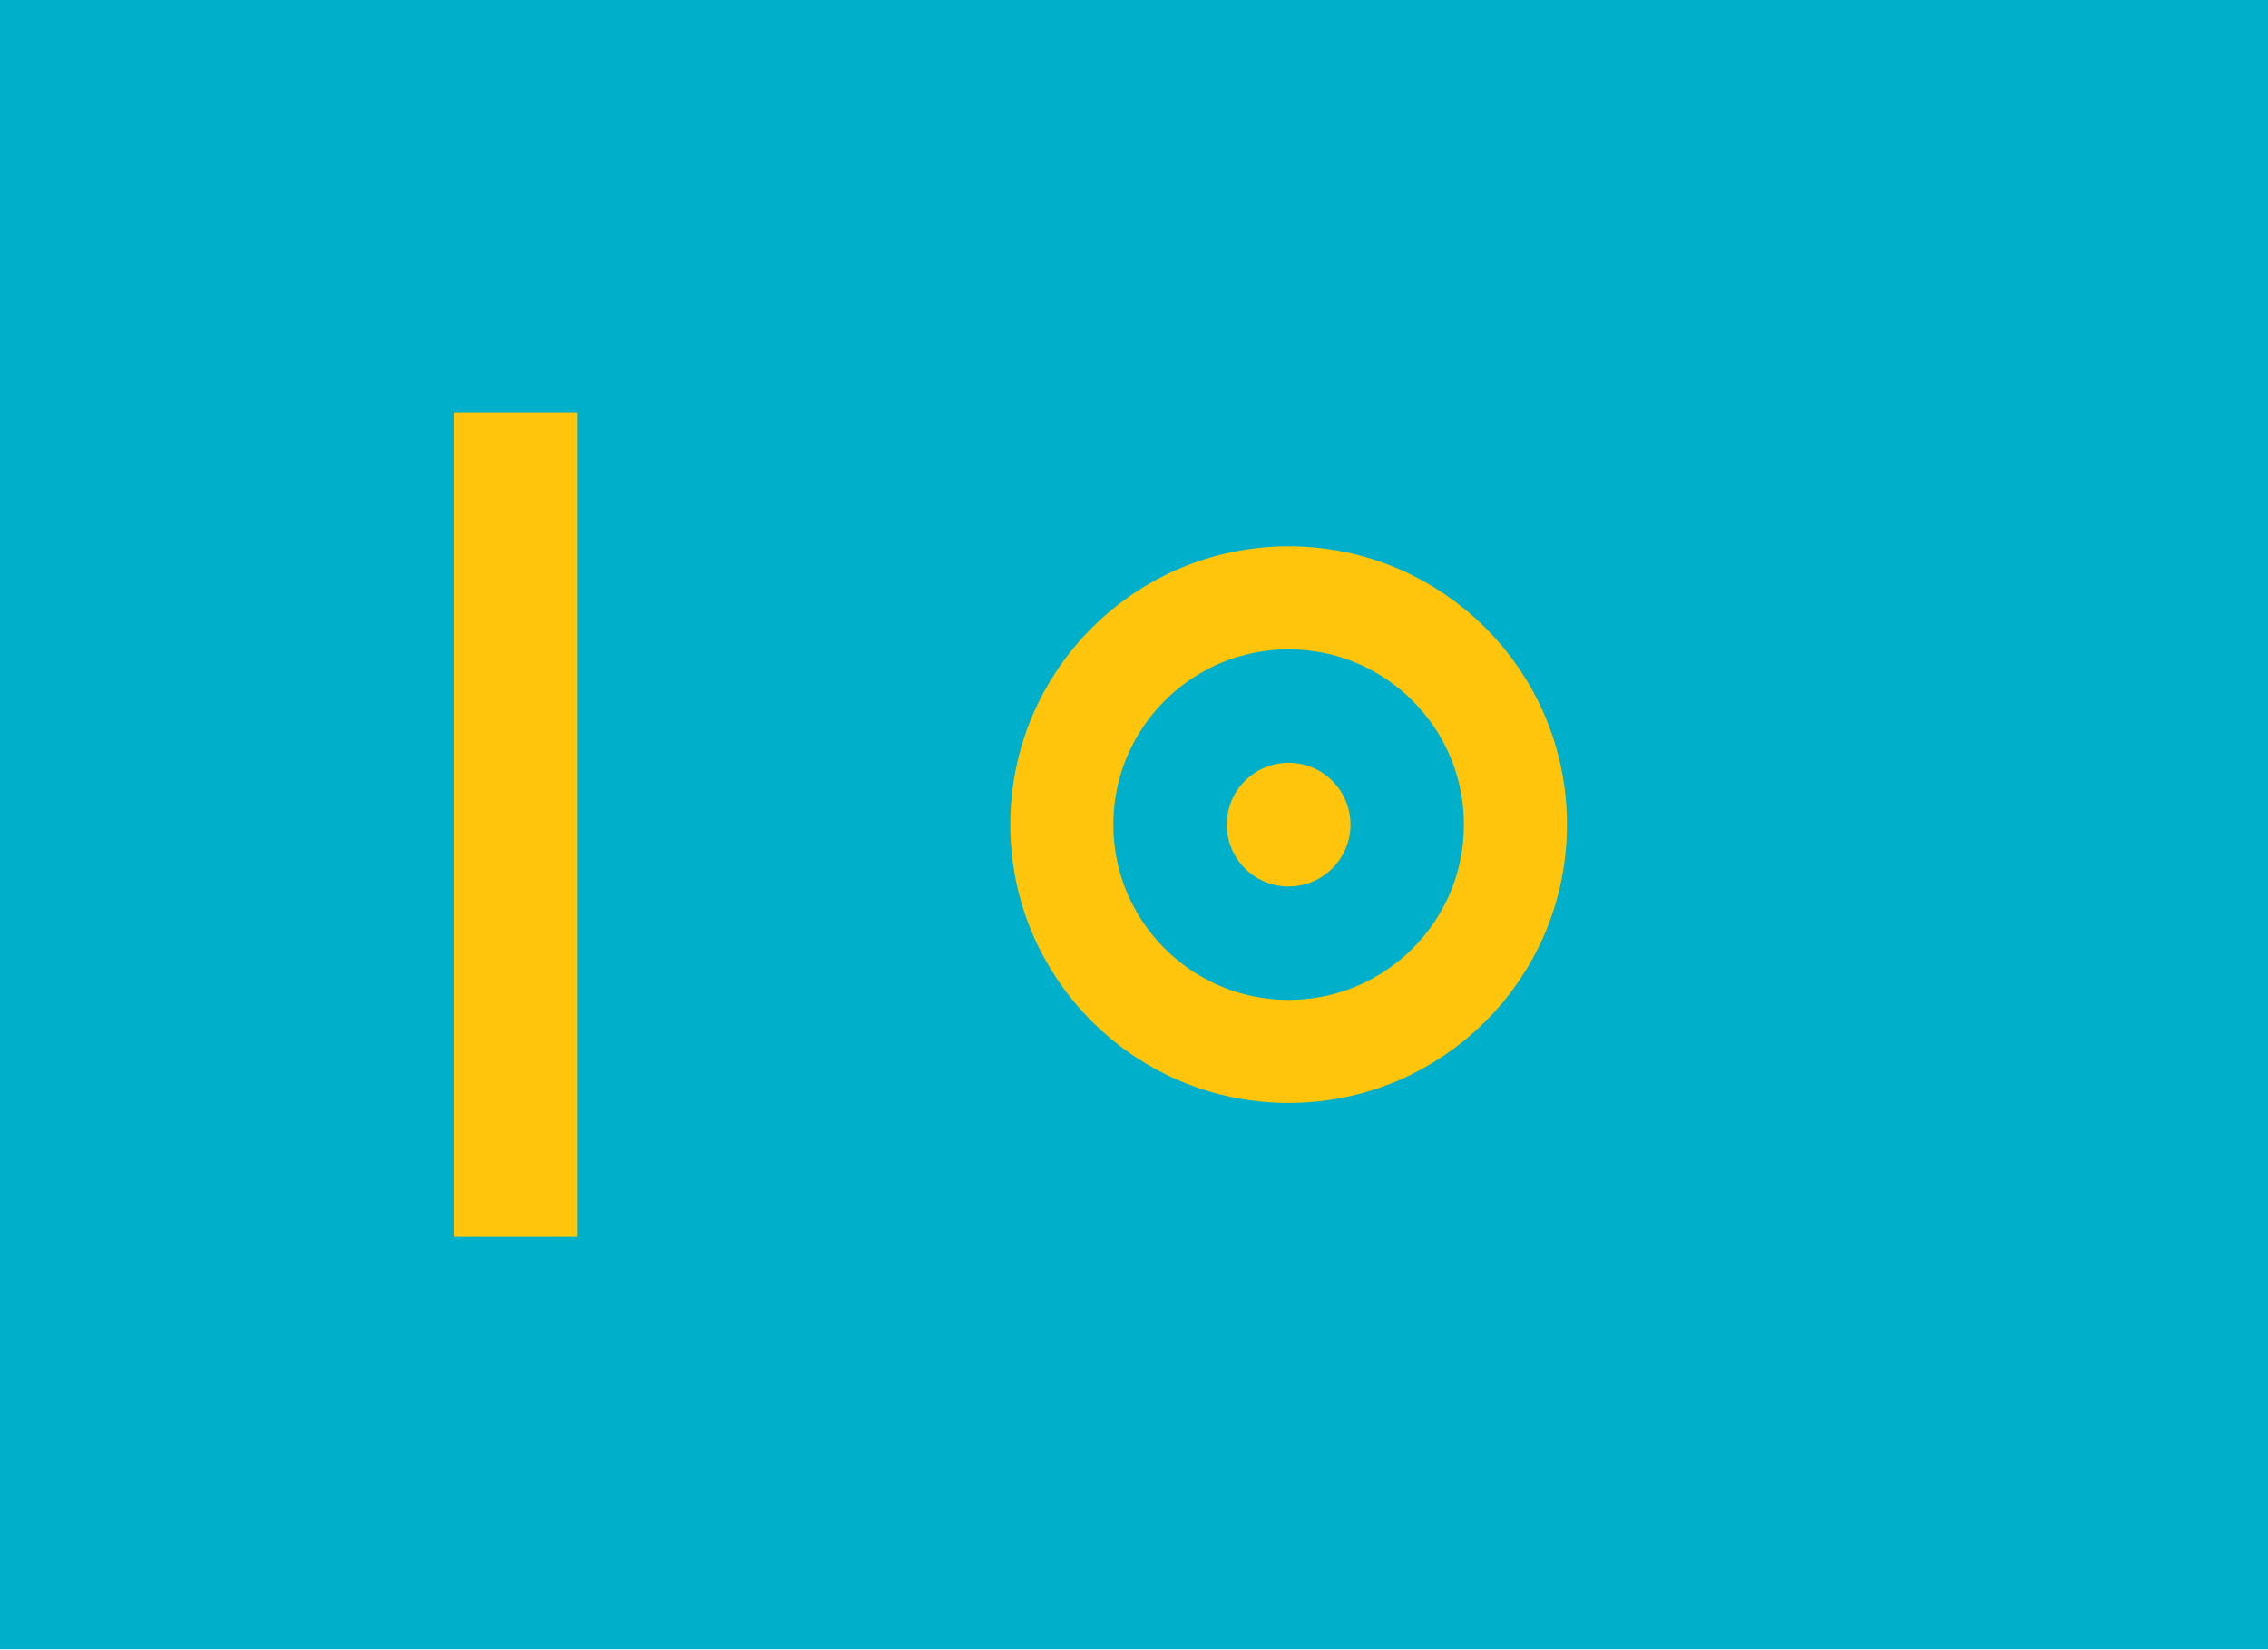
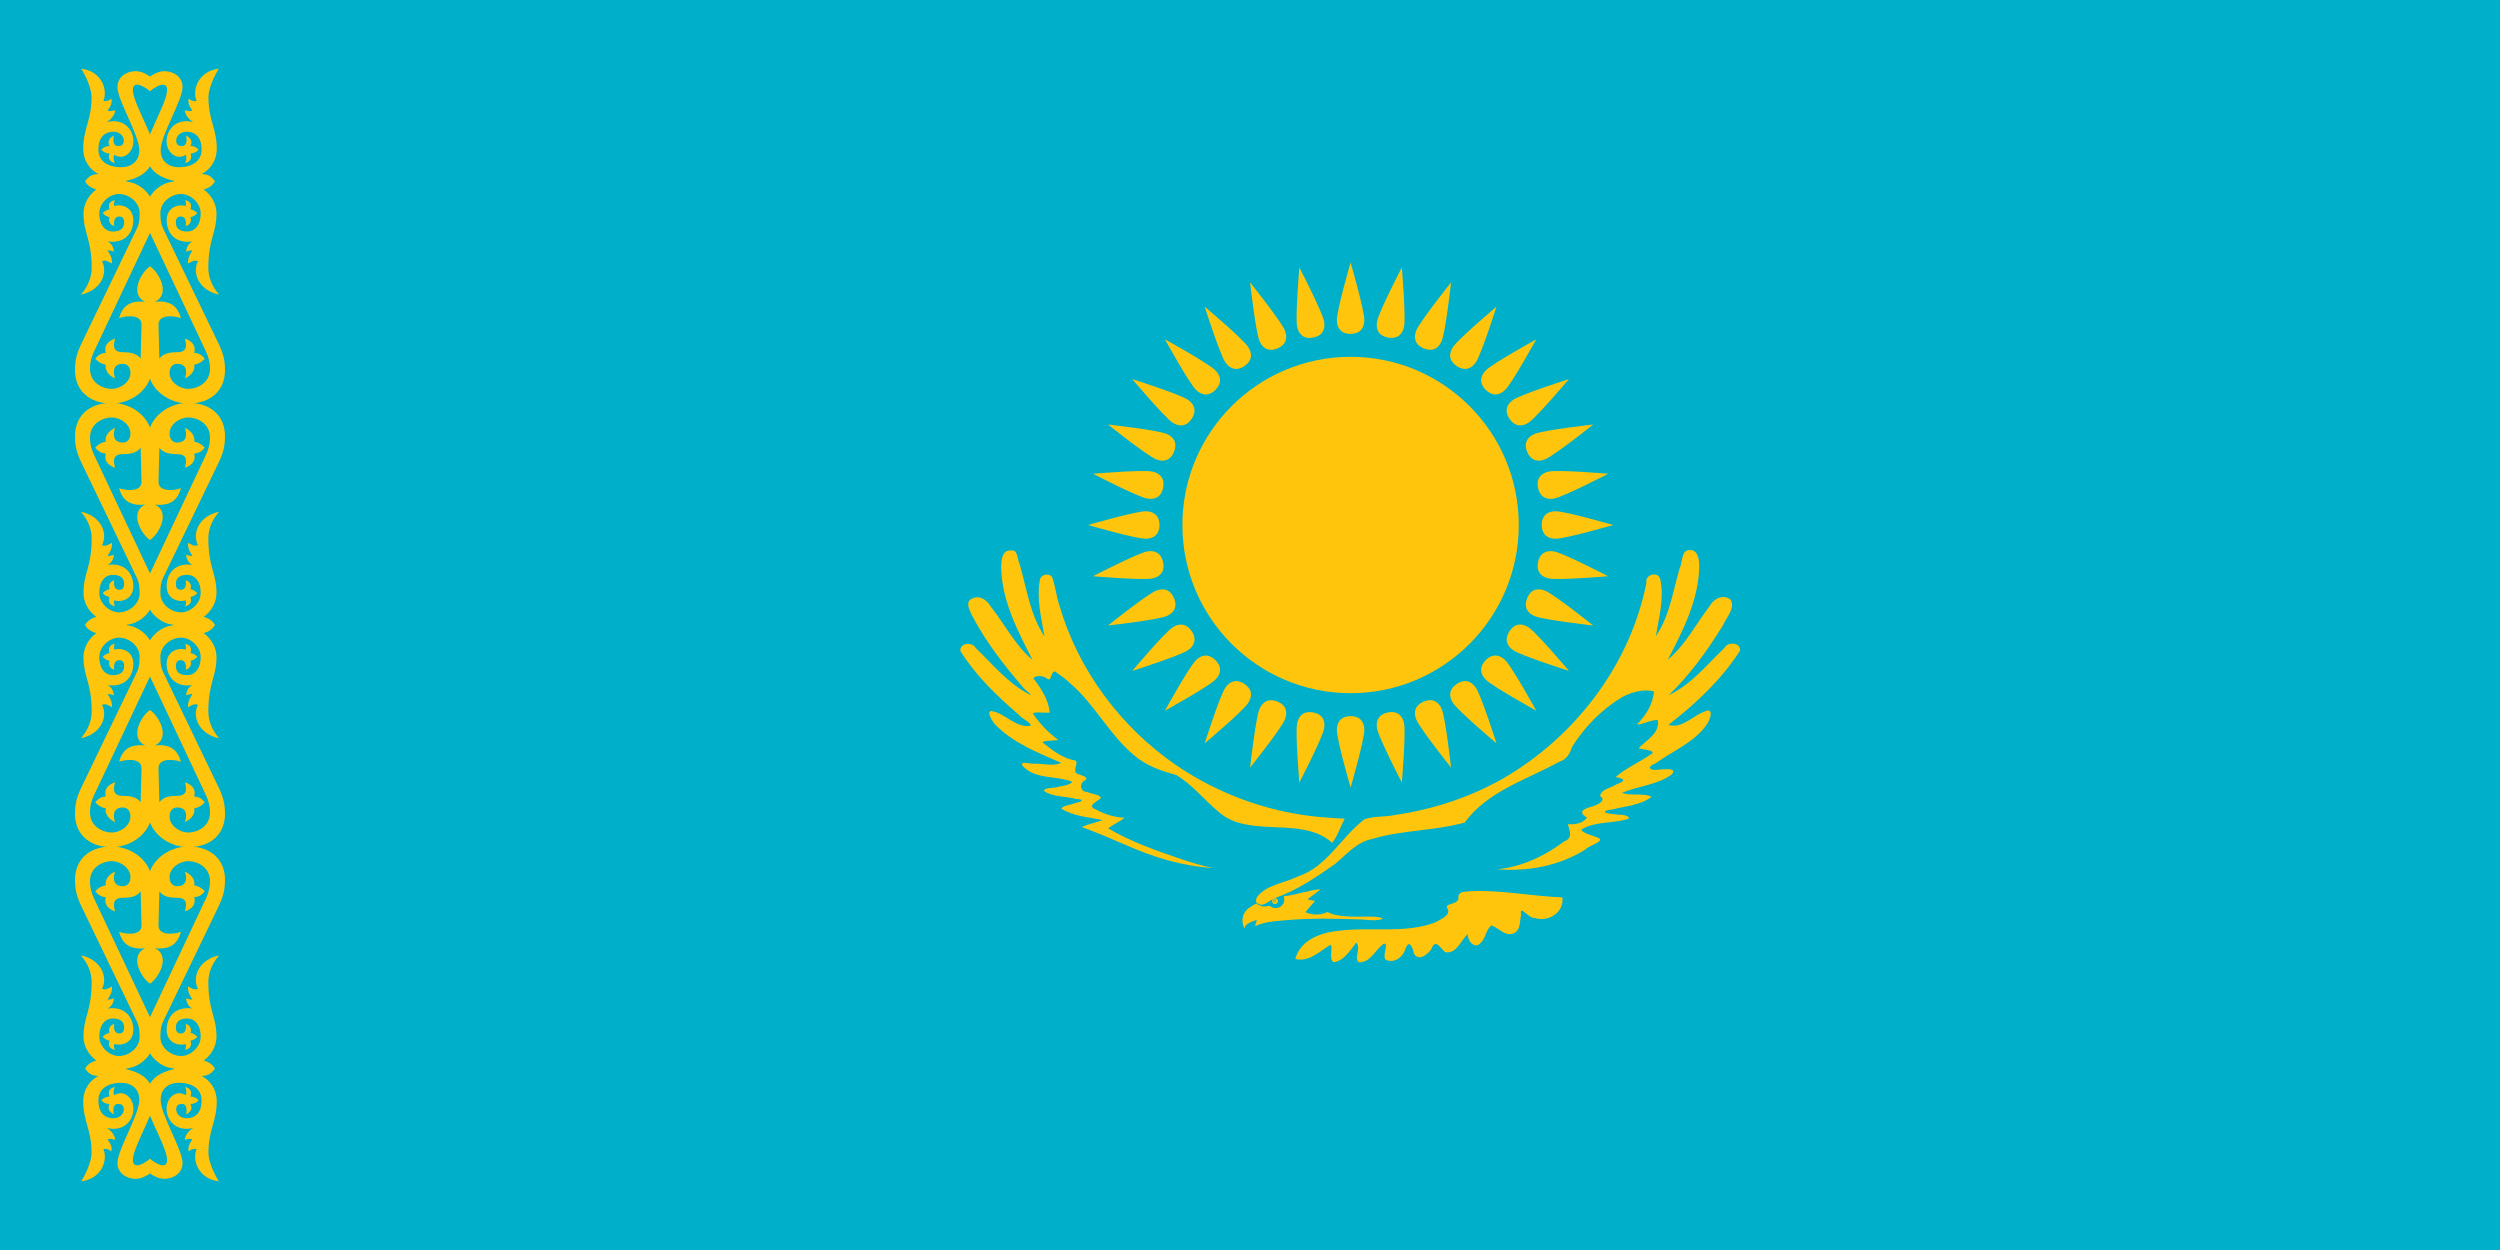
- <svg xmlns="http://www.w3.org/2000/svg" viewBox="0 0 22 16">
-   <rect width="22" height="16" fill="#00AFCA" />
-   <circle cx="12.5" cy="8" r="2.2" fill="none" stroke="#FEC50C" stroke-width="1" />
-   <circle cx="12.5" cy="8" r="0.6" fill="#FEC50C" />
-   <rect x="4.4" y="4" width="1.2" height="8" fill="#FEC50C" />
+ <svg xmlns="http://www.w3.org/2000/svg" xmlns:xlink="http://www.w3.org/1999/xlink" viewBox="0 0 2000 1000">
+   <rect width="2000" height="1000" fill="#00afca" />
+   <g id="sun" fill="#fec50c" transform="translate(1080.472,420)">
+     <circle r="134.55" />
+     <g id="r16">
+       <g id="r4">
+         <path id="r" d="m0,-152.9c8,-0.1 11,-5.1 11,-11.1c0,-8 -11,-46.1 -11,-46.1s-11,38.1 -11,46.1c0,6 3,11.1 11,11.1z" />
+         <use xlink:href="#r" transform="rotate(90)" />
+         <use xlink:href="#r" transform="rotate(180)" />
+         <use xlink:href="#r" transform="rotate(270)" />
+       </g>
+       <use xlink:href="#r4" transform="rotate(22.5)" />
+       <use xlink:href="#r4" transform="rotate(45)" />
+       <use xlink:href="#r4" transform="rotate(67.5)" />
+     </g>
+     <use xlink:href="#r16" transform="rotate(11.25)" />
+   </g>
+   <g id="bird" fill="#fec50c">
+     <path d="M316.94,213.44c-1.08,0.06-2.13,0.2-3.16,0.53-1.41,0.19-2.76,0.68-4.16,0.91l-0.56,0.09-0.94,0.09c0.06,0.26,0.1,0.52,0.1,0.78,0,0.27-0.03,0.53-0.1,0.75-0.06,0.21-0.25,0.47-0.4,0.63-0.2,0.22-0.41,0.41-0.66,0.53-0.24,0.12-0.51,0.17-0.78,0.19-0.27,0.01-0.55,0-0.81-0.1-0.27-0.09-0.52-0.26-0.75-0.46-0.28,0.07-0.57,0.12-0.84,0.15-0.28,0.03-0.54,0.03-0.79,0-0.28-0.08-0.57-0.17-0.84-0.28s-0.53-0.25-0.78-0.41c-1.02,0.6-2.16,1.17-2.78,2.22-0.35,0.48-0.42,1.03-0.5,1.6-0.05,0.7,0.13,1.44,0.43,2.09,0.11,0.19,0.2-0.69,0.54-0.81,0.57-0.47,1.28-0.81,2-1,0.61-0.31,0.53,0.02,0.28,0.5-0.06,0.25-0.4,1.2,0.06,0.72,2.03-0.9,4.28-1.08,6.47-1.25,3.18-0.33,6.37-0.4,9.56-0.44,3,0.04,6,0.08,9,0.19,1.43,0.04,2.87,0.36,4.28,0.12,0.34-0.09,0.87-0.11,1.07-0.31-0.64-0.37-1.39-0.38-2.1-0.47h-5.72c-1.59-0.16-3.25-0.18-4.75-0.78-0.4-0.16-0.77-0.54-1.15-0.13-0.57,0.2-1.18,0.34-1.78,0.38-1.05,0.08-2.1-0.14-3.07-0.53,0.7-0.97,1.54-1.82,2.31-2.72-0.62-0.1-1.22-0.23-1.84-0.38,1.09-0.75,2.1-1.6,3.16-2.4z" transform="scale(3.333333,3.333333)" />
+     <path d="m1212.2,746.01c-7.245,4.35-12.775-3.362-18.831-5.675-4.325,2.349-4.729,10.208-8.771,13.93-4.834,5.502-10.76-1.536-10.318-6.965-5.782,4.874-8.707,15.922-18.057,14.446-4.431-3.615-7.722-11.201-11.106-2.564-2.761,4.222-10.11,10.229-13.916,3.853-1.178-5.629-4.001-12.25-7.063-3.308-2.102,6.325-8.851,10.978-15.379,8.209-3.574-2.922,2.865-13.727-1.684-12.958-6.8,4.496-10.753,15.658-20.242,14.764-3.685-4.136,2.236-11.144-1.806-15.735-4.771,6.123-10.063,15.089-18.315,15.735-3.988-3.232,0.157-12.501-2.389-13.873-8.468,5.078-17.402,14.128-28.05,11.294,4.15-15.873,21.49-21.442,36.072-22.68,25.089-3.083,51.484,2.586,75.624-6.469,3.9-2.373,13.35-5.739,9.985-11.244-2.981-4.346,7.753-2.647,8.786-7.724-0.639-6.43,4.926-5.545,10.364-6.108,24.376-1.052,48.455,4.082,72.758,4.955,1.836,11.842-11.301,20.157-21.876,16.5-5.052,0.818-12.627-11.615-11.142-2.57-1.018,4.747-0.306,11.017-4.643,14.188m-207.4-24.248c5.644,5.165,9.601-0.973,14.875-3.216,17.692-6.085,33.128-16.719,48.346-27.344,9.221-7.63,17.214-17.525,29.597-20,24.155-7.303,49.832-6.417,74.081-13.157,18.464-25.281,49.825-34.299,76.096-48.831,5.899-1.832,8.178-6.687,10.062-12.047,10.028-15.83,23.689-29.857,39.845-39.439,7.644-4.177,16.764-6.582,25.418-4.672-0.62,10.307-6.533,19.442-13.672,26.57,5.842-0.129,10.863-3.819,16.767-3.611,2.023,10.578-9.401,16.114-15.478,22.7,3.385,0.788,16.353,1.768,9.287,5.159-9.005,6.25-19.289,10.541-27.602,17.799,7.669,1.378,8.544,3.008,0.745,5.782-4.221,2.862-12.341,3.862-13.126,9.437,5.794,3.561-2.668,7.096-5.933,8.255-6.241,1.454-12.798,4.165-4.507,8.907-3.136,4.738-9.865,5.749-15.356,5.28,1.666,5.37,4.078,11.378-2.892,13.747-15.624,11.811-33.96,20.402-53.601,22.367,24.536,1.887,49.807-2.668,70.773-16.011,2.768-3.273,17.282-6.79,9.164-9.542-3.822-1.59-12.016-3.357-12.57-6.271,11.355-7.006,25.664-4.514,37.88-8.676,0.316-3.955-9.291-2.855-12.874-3.755-8.543-0.7-8.042-2.88,0.195-3.688,10.422-2.759,22.226-3.303,30.993-10.098-7.138-3.307-16.116-0.395-23.732-3.095,12.911-5.65,28.142-6.217,39.726-14.704,5.276-5.871-6.76-4.036-10.267-3.893-7.151,1.245-10.456-2.178-2.332-5.149,13.871-10.227,31.433-16.871,41.176-31.697,2.308-3.319,5.433-13.319-1.928-9.722-9.681,3.219-18.198,14.101-29.228,10.735,21.733-16.844,42.413-36.02,57.267-59.33,0.767-6.723-9.785-7.451-12.532-2.172-13.963,13.454-26.6,29.335-44.477,37.77,17.121-16.525,31.276-36.092,43.626-56.372,2.648-6.032,9.764-13.286,5.902-19.983-6.226-5.153-14.013-0.436-17.248,5.73-10.854,14.169-19.096,30.708-33.054,42.25,12.219-23.322,24.871-48.148,25.179-75.047-0.037-5.538-1.149-13.694-8.669-12.659-5.962,1.068-4.546,9.991-7.004,14.504-5.411,18.377-7.951,38.279-19.05,54.371,2.497-14.934,6.866-30.5,3.512-45.58-1.567-6.74-12.45-3.841-11.048,2.829-13.002,65.86-57.194,123.46-114.99,156.78-26.464,14.973-56.023,24.626-86.096,29.002-8.09,1.772-16.839,0.732-24.572,3.491-18.736,14.367-30.079,38.407-53.802,45.935-10.632,5.284-24.496,6.356-32.098,16.233-0.658,1.263-0.799,2.727-0.774,4.127" />
+     <path d="m1075.8,654.95c-3.501,6.354-5.559,13.658-10.06,19.347-13.541-12.321-33.171-11.914-50.347-12.734-14.177-0.757-29.594-2.065-40.563-12.176-11.539-9.452-20.958-21.724-33.852-29.393-11.769-3.2-23.633-7.204-33.095-15.271-20.22-16.482-31.8-40.937-51.558-57.933-3.767-3.708-8.209-6.581-12.429-9.727-4.01,0.977-2.196,9.631-7.102,5.219-2.669-1.899-9.348-2.084-9.949,0.569,6.04,7.96,12.087,17.049,12.924,27.23-4.12,0.422-11.445-0.871-13.487,0.664,5.471,8.2,12.484,15.473,20.452,21.263-3.822,0.615-11.353,0.28-12.818,1.82,7.909,6.446,16.391,13.034,26.747,14.69,2.12,2.795-3.099,8.19,1.29,10.576,2.546,1.04,10.945,2.78,5.159,5.675-3.97,2.675-2.497,8.911,2.58,8.771,3.21,1.639,10.418,2.041,10.982,4.879-2.845,2.896-11.698,6.329-4.164,9.041,7.039,3.904,15.067,6.438,23.105,6.717-4.034,3.394-9.004,5.321-13.156,8.513,18.55,10.877,39.113,18.03,59.433,24.919,8.091,2.703,16.274,5.224,24.661,6.81-24.369-1.407-47.922-8.621-70.116-18.495-11.503-5.045-23.084-9.92-34.873-14.265,5.169-2.69,11.148-3.347,16.509-5.675-11.128-2.229-23.285-2.961-33.067-9.077,1.5-2.676,7.183-2.802,10.326-4.164,5.911-1.416,9.578-3.134,1.244-3.647-8.406-2.281-18.045-1.258-25.452-6.328,0.477-3.04,8.228-1.981,11.386-3.293,3.975-0.683,8.396-1.255,11.573-3.929-12.994-5.388-29.99-1.571-40.168-13.046-2.348-4.371,7.288-0.85,10.033-1.578,6.972,0,14.467,2.216,21.107-0.596-18.934-8.312-39.215-16.095-53.655-31.471-1.604-2.472-6.407-9.225-2.532-10.06,11.239,1.487,19.374,13.753,31.396,11.844,1.597-2.153-6.984-5.681-9.125-8.758-17.528-15.041-34.541-31.364-46.825-51.066-0.845-6.579,9.497-7.565,12.22-2.483,13.405,12.911,25.514,27.977,42.209,36.791,5.925,2.872-3.401-3.4-4.643-5.675-15.427-17.914-30.113-36.834-40.895-57.932-1.93-3.803-5.128-10.686,0.646-12.71,5.772-2.892,11.501,1.048,14.428,6.007,11.342,14.305,19.688,31.307,33.817,43.225-12.037-23.359-24.889-47.948-25.2-74.828,0.282-5.211,0.617-13.092,7.683-12.878,5.933-0.899,4.996,6.696,6.941,10.318,5.845,19.747,8.395,41.121,20.121,58.556-2.59-14.649-6.402-29.735-3.869-44.627,0.584-4.89,6.088-6.37,9.682-3.414,2.905,7.11,3.511,15.889,6.157,23.491,15.06,51.519,48.875,96.832,92.941,127.24,36.292,24.891,79.362,39.749,123.32,42.341,3.97,0.346,7.956,0.465,11.932,0.71" />
+     <circle cx="1020" cy="720.887" r="2.367" />
+     <circle cx="1019.8" cy="720.507" r="0.965" stroke="#00afca" stroke-width="0.381" />
+   </g>
+   <g id="ornament" fill="#fec50c">
+     <g id="oh">
+       <g id="oq">
+         <path d="m120,72.922s-9.611-8.076-12.874-4.025c-5.249,6.515,16.14,38.968,16.14,50.396,0,18.759-12.517,23.861-27.973,26.539-10.371,1.798-27.259-0.752-27.259-0.752,3.18-4.273,5.248-5.532,10.606-5.873-5.965-3.097-12.039-9.819-12.039-20.284,0-16.138,6.643-22.789,6.643-40.983,0-10.093-8.276-22.941-8.276-22.941,14.628,1.464,21.878,15.009,17.753,25.834,2.329,0.335,4.443-0.189,6.259-1.909,1.071,3.001-0.619,6.483-2.883,9.484,1.823,0.974,3.162,0.39,6.066-0.209-0.275,3.091-2.128,6.376-6.66,9.467,13.151-3.414,21.243,5.752,21.243,15.347,0,7.248-5.079,12.443-10.044,12.443-1.604,0-3.961-0.661-5.291-1.653-0.937,1.995-0.454,4.665,0.511,6.66-3.639-0.962-5.948-3.123-4.304-7.621-2.795-0.257-5.018-1.201-6.53-3.001,1.532-1.962,3.857-3.093,6.53-3.001-2.035-4.199,0.233-6.551,3.537-8.456,0,0-2.102,8.456,3.265,8.456,2.413,0,4.612-0.786,4.612-4.342,0-3.097-2.708-7.387-8.966-7.114-6.259,0.273-11.332,4.315-11.332,14.306,0,9.216,7.433,13.8,17.229,14.096,8.834,0.273,15.501-4.513,15.501-13.625,0-12.128-17.508-39.773-17.508-50.581,0-8.109,7.292-12.635,14.427-12.635,9.252,0,17.058,9.161,17.058,9.161l-5.435,6.815z" />
+         <path id="op" d="m122.02,292.14c0,20.27-18.198,30.688-32.498,30.688-19.266,0-29.524-11.519-29.524-26.598,0-8.547,1.566-13.911,5.507-22.092,0,0,31.78-66.091,44.153-91.653,1.543-3.188,2.041-6.817,2.041-12.138,0-8.217-7.97-14.933-16.327-15.139-7.618-0.191-15.918,7.102-15.918,15.412,0,10.093,5.236,14.593,10.612,14.593,6.616,0,9.252-2.72,9.252-7.365,0-3.237-1.563-4.637-3.809-4.637-5.674,0-4.082,7.638-4.082,7.638-2.818-0.617-5.133-3.497-3.809-7.092-2.062-0.459-3.993-1.541-5.51-3.273,1.521-1.475,3.266-2.613,5.51-3.001-1.329-4.387,0.447-6.531,4.286-7.433-0.775,1.688-0.801,3.24-0.544,4.705,6.044-1.719,15.306,1.016,15.306,11.456,0,10.365-7.194,19.093-20.681,16.912,3.209,1.534,4.841,4.673,5.17,8.183-2.449-0.955-5.17-1.091-5.17-1.091,1.577,2.781,3.767,5.178,3.673,10.638-2.501-1.137-4.823-3.242-8.027-1.909,5.029,9.897-1.15,23.511-16.871,26.732,5.754-6.744,8.571-14.027,8.571-21.277,0-23.496-6.53-27.445-6.53-43.78,0-6.834,3.513-14.215,10.476-19.231v0.273c-4.602-1.232-7.55-3.498-9.245-6.577,10.515-2.982,25.799-2.927,34.006,0.302,9.434,1.093,16.019,8.331,17.959,12.004,1.941,3.671,5.71,16.953,0,28.912-6.249,13.088-35.711,75.559-44.897,95.198-1.948,4.165-3.129,8.583-3.129,13.366,0,12.03,11.02,16.23,17.279,16.23,7.483,0,15.102-5.701,15.102-12.82,0-4.511-2.449-7.229-5.986-7.229-8.459,0-7.945,7.196-6.259,11.729-5.264-2.367-8.324-6.592-7.483-11.047-2.981-0.408-5.817-1.822-8.435-4.774,2.06-2.601,4.572-4.567,8.435-4.637-1.687-6.912,2.941-9.835,7.483-11.456-1.437,5.073-2.38,10.911,6.259,10.911,6.299,0,11.258,1.091,14.15,5.183,0.17-5.455,0.68-27.005,0.68-27.005,0.363-8.098-10.839-7.866-17.959-5.455,2.687-9.328,8.198-14.371,20.952-13.093-3.095-1.296-6.395-4.208-6.395-9.82,0.002-7.593,6.162-16.005,10.206-18.492l2.022,79.051z" />
+         <use xlink:href="#op" transform="matrix(1,0,0,-1,0,645.08)" />
+       </g>
+       <use xlink:href="#oq" transform="matrix(-1,0,0,1,240,0)" />
+     </g>
+     <use xlink:href="#oh" transform="matrix(1,0,0,-1,0,1000)" />
+   </g>
</svg>
